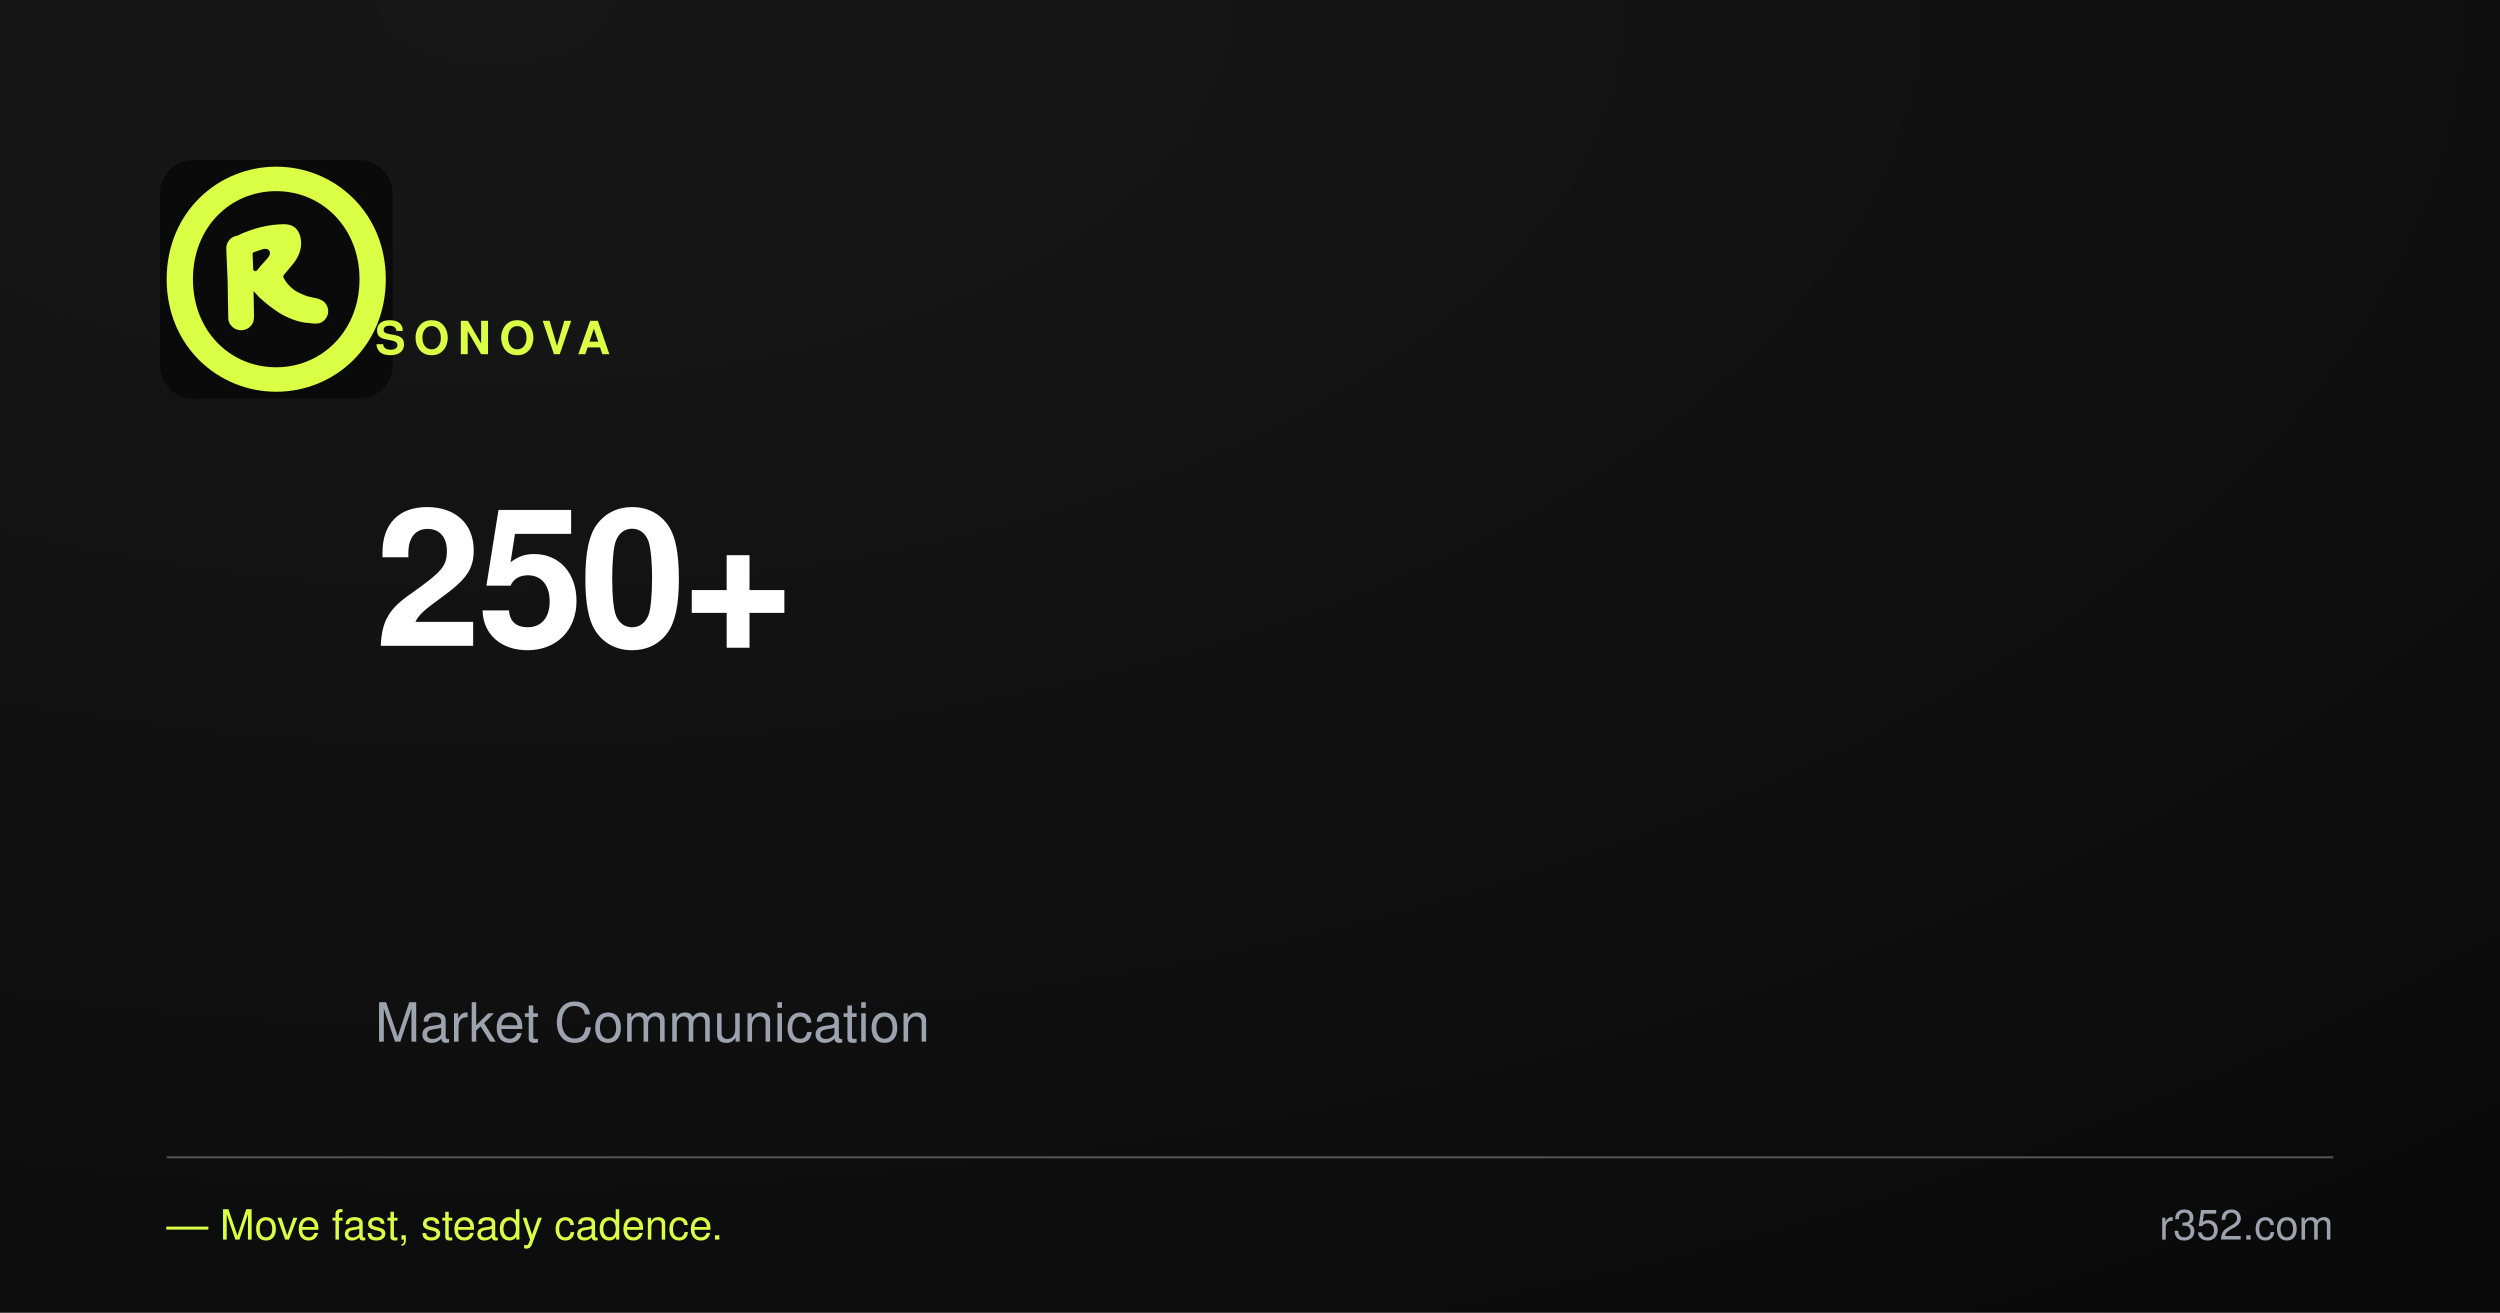
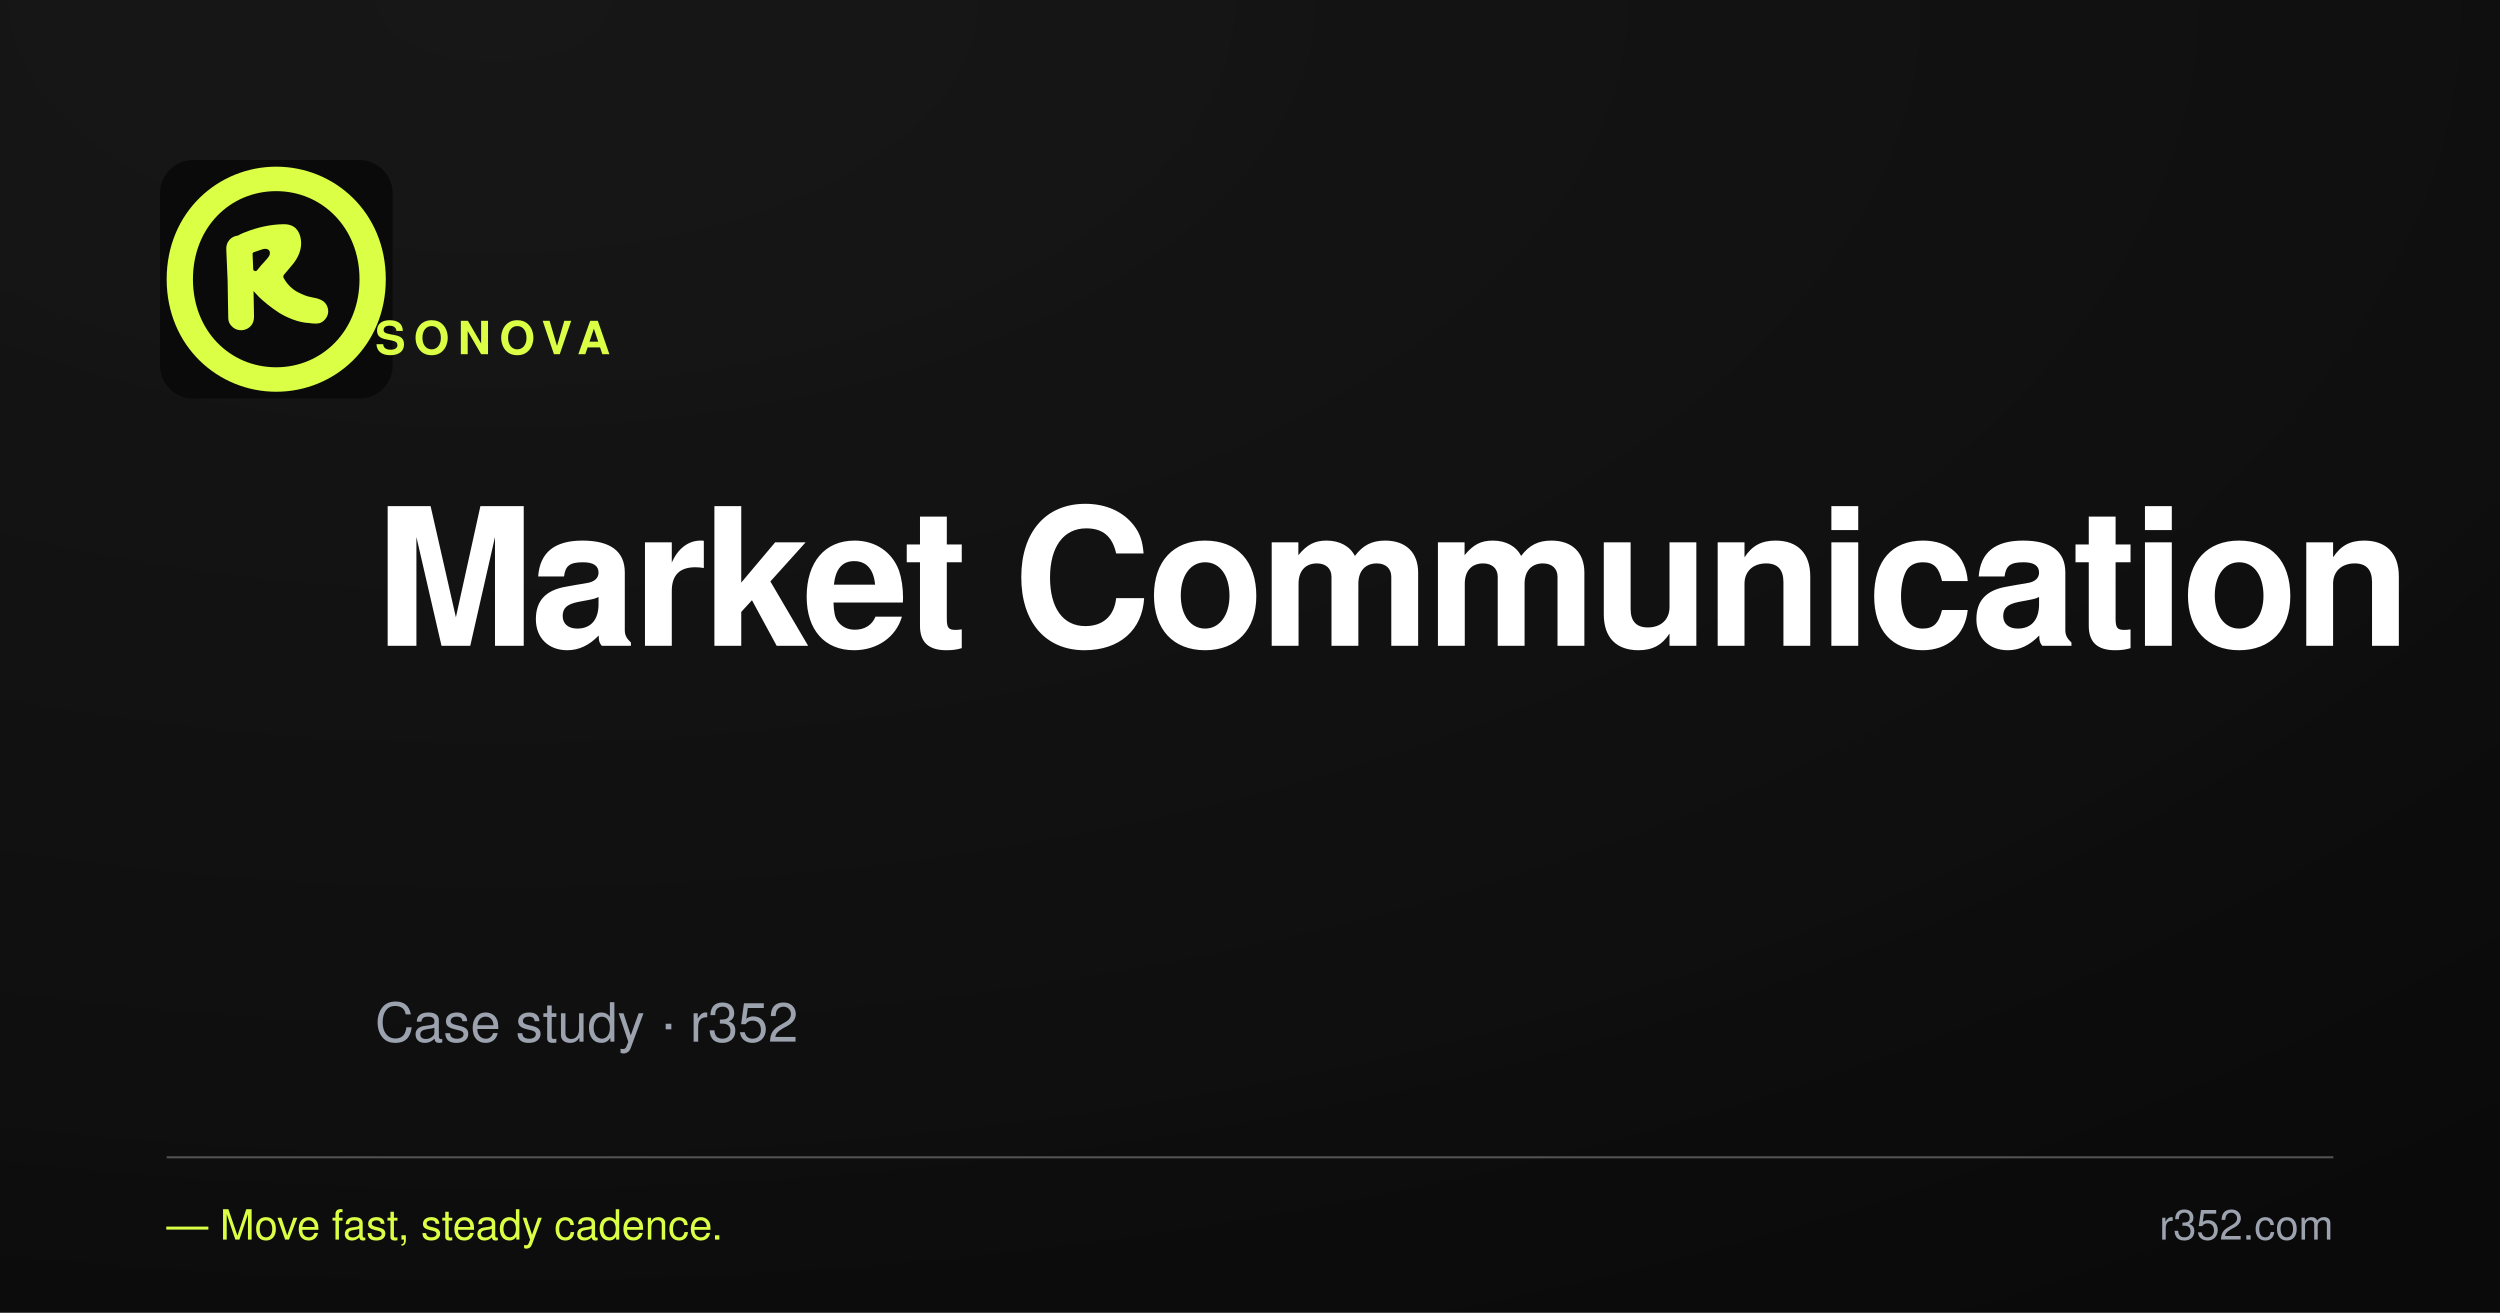
<svg xmlns="http://www.w3.org/2000/svg" width="1200" height="630" viewBox="0 0 1200 630">
  <rect width="1200" height="630" fill="#0A0A0A" />
  <defs>
    <radialGradient id="vg" cx="20%" cy="0%" r="120%">
      <stop offset="0%" stop-color="#1a1a1a" stop-opacity="0.8" />
      <stop offset="100%" stop-color="#0A0A0A" stop-opacity="1" />
    </radialGradient>
  </defs>
  <rect width="1200" height="630" fill="url(#vg)" />
  <g transform="translate(80, 80) scale(0.16)">
    <rect x="-20" y="-20" width="698" height="716" rx="100" fill="#0A0A0A" />
    <path d="M0 337.632C0 136.127 154.934 0 328.676 0C502.418 0 657.352 136.127 657.352 337.632C657.352 539.136 502.418 675.264 328.676 675.264C154.934 675.264 0 539.136 0 337.632ZM78.811 337.632C78.811 492.566 189.862 601.827 328.676 601.827C465.699 601.827 578.541 492.566 578.541 337.632C578.541 182.697 465.699 73.437 328.676 73.437C189.862 73.437 78.811 182.697 78.811 337.632Z" fill="#DAFF45" />
    <path d="M468.492 402.837C474.353 406.798 478.709 412.183 481.56 418.994C484.411 425.806 485.282 432.617 484.174 439.428C483.065 446.239 480.055 452.496 475.145 458.199C470.393 463.743 464.769 467.544 458.275 469.604C455.424 470.237 452.414 470.633 449.246 470.792C446.078 470.95 441.88 470.792 436.653 470.316C431.584 469.841 428.575 469.445 427.624 469.128C412.418 468.495 396.499 465.089 379.866 458.912C363.393 452.734 349.137 445.843 337.098 438.24C325.06 430.479 313.338 422.004 301.933 412.817C290.687 403.63 282.45 396.422 277.222 391.195C271.995 385.968 268.114 381.77 265.58 378.602L260.59 373.137L261.066 395.472C261.382 422.4 261.699 440.141 262.016 448.695C262.333 460.416 259.323 469.92 252.987 477.207C246.176 484.969 237.543 489.404 227.088 490.513C216 491.463 206.417 488.533 198.339 481.721C189.627 474.276 185.112 465.644 184.795 455.823C184.795 447.111 184.479 429.132 183.845 401.887C183.528 372.741 183.211 353.258 182.895 343.437C181.944 314.291 180.598 282.69 178.855 248.634C178.222 237.229 181.311 227.646 188.122 219.884C194.616 212.439 202.932 208.083 213.07 206.816H214.02L214.496 206.341C219.089 203.49 225.267 200.559 233.029 197.55C272.312 181.709 311.199 173.393 349.691 172.601C362.363 172.285 372.738 174.74 380.817 179.967C390.479 186.145 397.132 195.886 400.775 209.192C407.587 235.803 401.251 262.256 381.767 288.551C377.807 293.778 371.63 301.223 363.234 310.886C358.324 316.746 354.601 321.102 352.067 323.954C349.849 327.122 349.374 330.211 350.641 333.22C355.552 342.566 361.809 351.04 369.412 358.644C377.015 366.088 384.539 371.791 391.984 375.751C399.429 379.553 406.636 382.879 413.606 385.73C420.576 388.423 426.199 390.086 430.476 390.72L436.891 392.145C443.702 393.413 448.85 394.521 452.335 395.472C458.829 397.531 464.215 399.986 468.492 402.837ZM309.299 262.652C310.883 255.524 308.586 250.535 302.408 247.684C298.765 246.1 293.934 246.1 287.915 247.684C283.321 248.951 274.688 251.881 262.016 256.475C258.848 257.425 257.422 259.484 257.739 262.652L259.64 307.084C259.64 309.935 261.066 311.836 263.917 312.786C266.926 313.737 269.382 313.103 271.282 310.886C279.994 299.798 286.172 292.511 289.815 289.026C295.359 282.849 299.399 278.334 301.933 275.483C306.21 270.573 308.665 266.296 309.299 262.652Z" fill="#DAFF45" />
  </g>
  <text x="180" y="170" font-family="Helvetica, Arial, sans-serif" font-weight="600" font-size="22" fill="#DAFF45" letter-spacing="4">SONOVA</text>
-   <text x="180" y="310" font-family="Helvetica, Arial, sans-serif" font-weight="700" font-size="92" fill="#FFFFFF" letter-spacing="-2">250+</text>
-   <text x="180" y="500" font-family="Helvetica, Arial, sans-serif" font-weight="400" font-size="26" fill="#9CA3AF">Market Communication</text>
+   <text x="180" y="310" font-family="Helvetica, Arial, sans-serif" font-weight="700" font-size="92" fill="#FFFFFF" letter-spacing="-2">Market Communication</text>
+   <text x="180" y="500" font-family="Helvetica, Arial, sans-serif" font-weight="400" font-size="26" fill="#9CA3AF">Case study · r352</text>
  <rect x="80" y="555" width="1040" height="1" fill="#525252" />
  <text x="80" y="595" font-family="Helvetica, Arial, sans-serif" font-weight="500" font-size="20" fill="#DAFF45">— Move fast, steady cadence.</text>
  <text x="1120" y="595" text-anchor="end" font-family="Helvetica, Arial, sans-serif" font-weight="400" font-size="20" fill="#9CA3AF">r352.com</text>
</svg>
